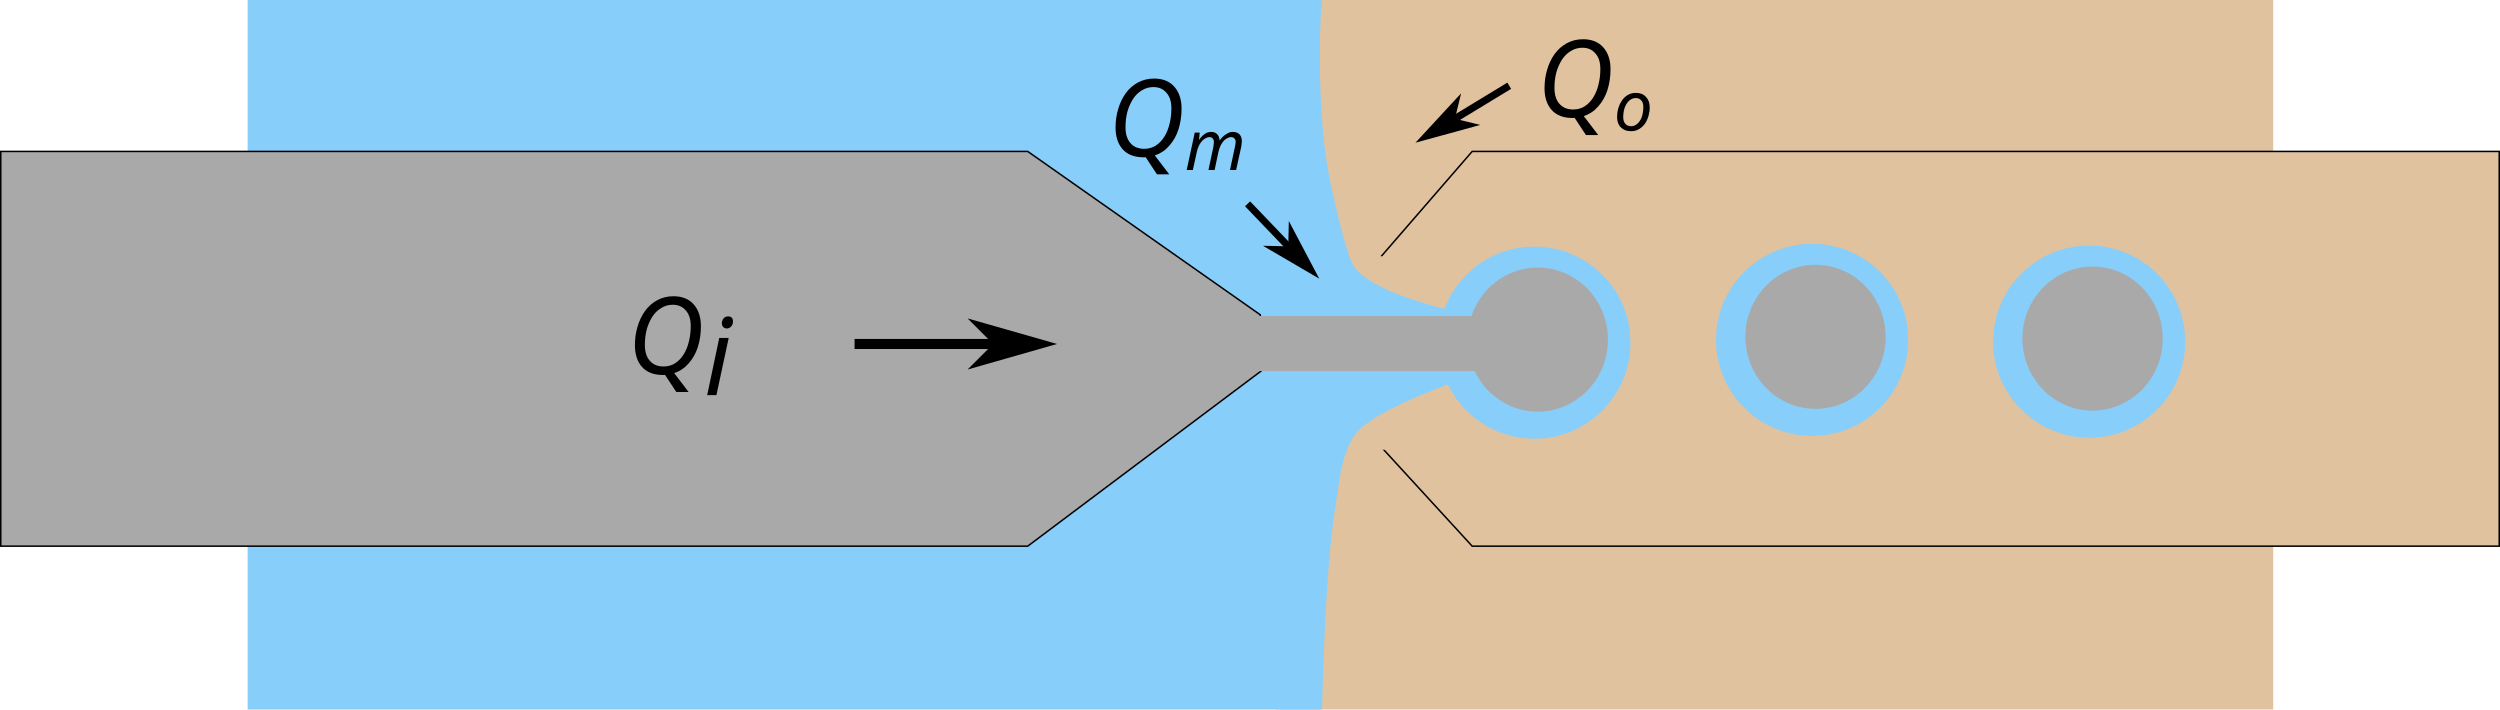
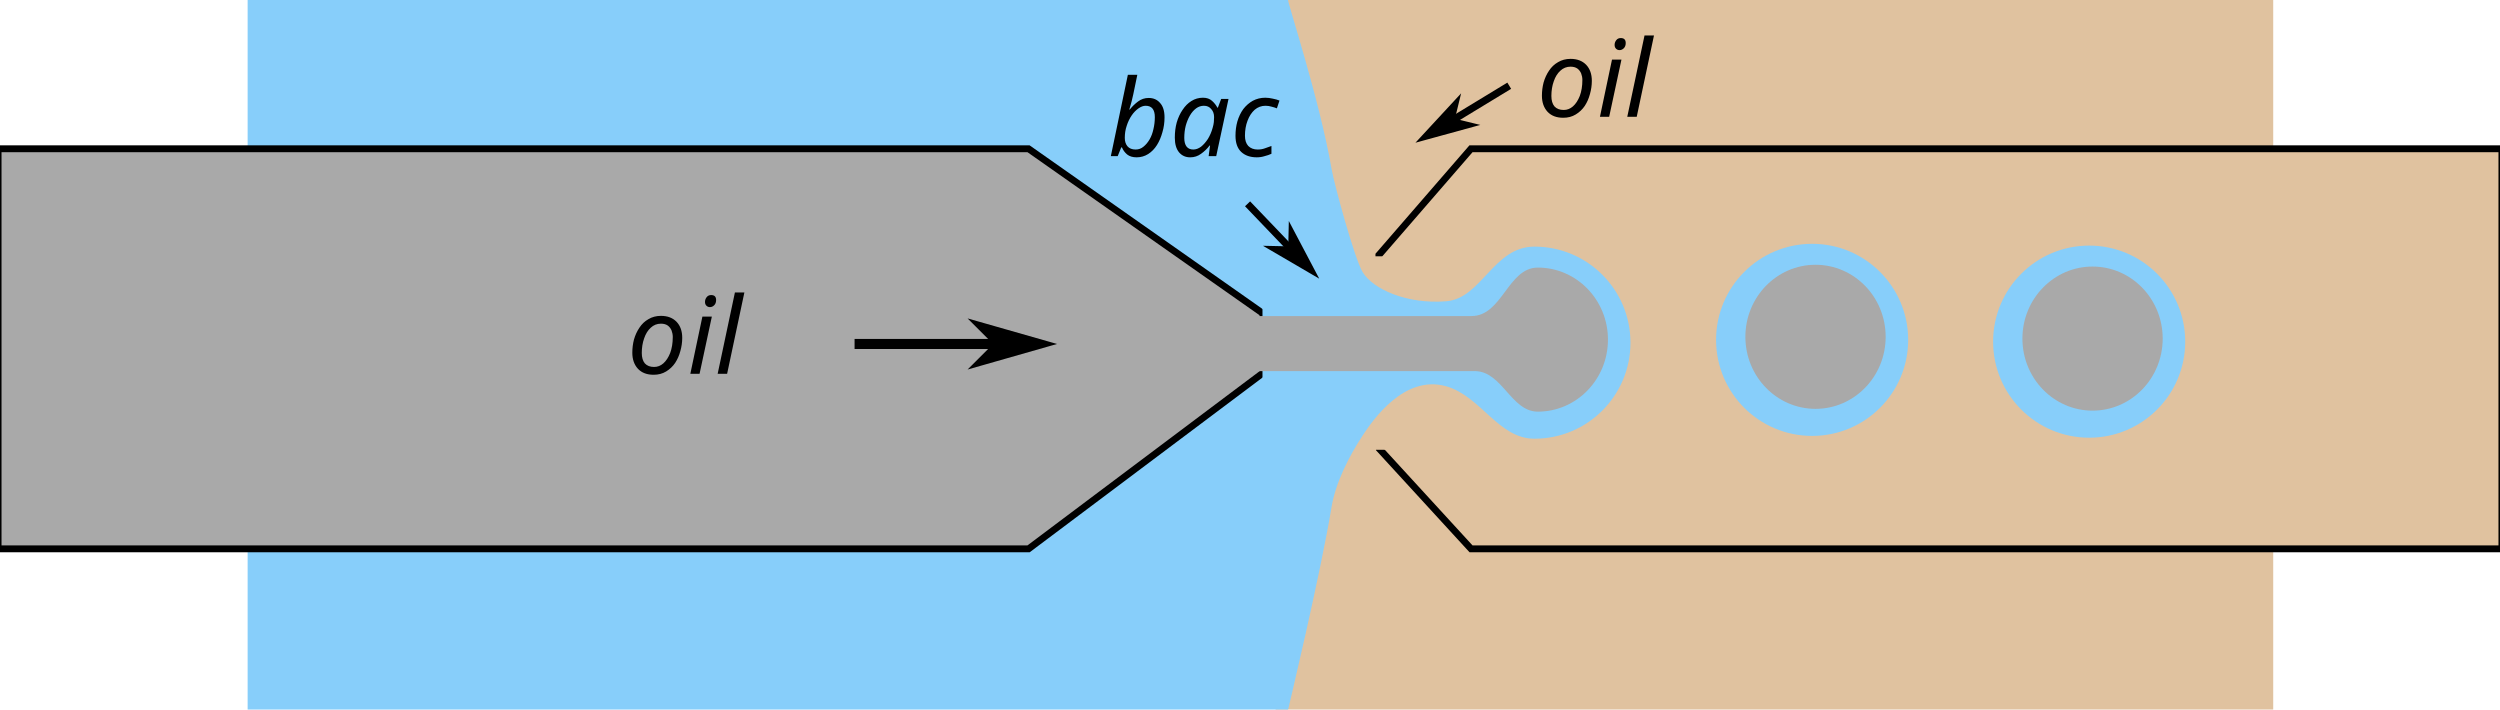
<svg xmlns="http://www.w3.org/2000/svg" width="165.143mm" height="46.869mm" viewBox="0 0 165.143 46.869" version="1.1" id="svg8">
  <defs id="defs2">
    <marker orient="auto" refY="0" refX="0" id="Arrow1Mend" style="overflow:visible">
      <path id="path952" d="M 0,0 5,-5 -12.5,0 5,5 Z" style="fill:#000000;fill-opacity:1;fill-rule:evenodd;stroke:#000000;stroke-width:1pt;stroke-opacity:1" transform="matrix(-0.4,0,0,-0.4,-4,0)" />
    </marker>
    <marker orient="auto" refY="0" refX="0" id="Arrow1Mend-0" style="overflow:visible">
      <path id="path952-6" d="M 0,0 5,-5 -12.5,0 5,5 Z" style="fill:#000000;fill-opacity:1;fill-rule:evenodd;stroke:#000000;stroke-width:1pt;stroke-opacity:1" transform="matrix(-0.4,0,0,-0.4,-4,0)" />
    </marker>
    <marker orient="auto" refY="0" refX="0" id="Arrow1Mend-6" style="overflow:visible">
      <path id="path952-1" d="M 0,0 5,-5 -12.5,0 5,5 Z" style="fill:#000000;fill-opacity:1;fill-rule:evenodd;stroke:#000000;stroke-width:1pt;stroke-opacity:1" transform="matrix(-0.4,0,0,-0.4,-4,0)" />
    </marker>
  </defs>
  <g id="layer2" transform="translate(-9.343897,-88.3574)">
    <path style="opacity:1;fill:#e0c29f;fill-opacity:1;fill-rule:nonzero;stroke:none;stroke-width:0.208;stroke-linecap:square;stroke-linejoin:miter;stroke-miterlimit:4;stroke-dasharray:none;stroke-dashoffset:0;stroke-opacity:1;paint-order:stroke markers fill" d="M 93.608,135.226 H 159.506 V 88.357 H 93.608 Z" id="path843" />
-     <path style="opacity:1;fill:#e0c29f;fill-opacity:1;fill-rule:nonzero;stroke:#000000;stroke-width:0.203;stroke-linecap:square;stroke-linejoin:miter;stroke-miterlimit:4;stroke-dasharray:none;stroke-dashoffset:0;stroke-opacity:1;paint-order:stroke markers fill" d="m 106.615,98.411 h 67.771 v 25.975 h -67.771 l -5.927,-6.464 -0.033,-12.634 z" id="rect817-3" />
+     <path style="opacity:1;fill:#e0c29f;fill-opacity:1;fill-rule:nonzero;stroke:#000000;stroke-width:0.903;stroke-linecap:square;stroke-linejoin:miter;stroke-miterlimit:4;stroke-dasharray:none;stroke-dashoffset:0;stroke-opacity:1;paint-order:stroke markers fill" d="m 106.615,98.411 h 67.771 v 25.975 h -67.771 l -5.927,-6.464 -0.033,-12.634 z" id="rect817-3" />
    <rect style="opacity:1;fill:#e0c29f;fill-opacity:1;fill-rule:nonzero;stroke:none;stroke-width:0.322;stroke-linecap:square;stroke-linejoin:miter;stroke-miterlimit:4;stroke-dasharray:none;stroke-dashoffset:0;stroke-opacity:1;paint-order:stroke markers fill" id="rect933" width="1.296" height="12.781" x="100.065" y="105.288" />
  </g>
  <g id="layer1" transform="translate(-9.343897,-88.3574)">
-     <path style="opacity:1;fill:#87cefa;fill-opacity:1;fill-rule:nonzero;stroke:none;stroke-width:0.767;stroke-linecap:square;stroke-linejoin:miter;stroke-miterlimit:4;stroke-dasharray:none;stroke-dashoffset:0;stroke-opacity:1;paint-order:stroke markers fill" d="m 365.395,511.092 c 0,0 0.581,-33.901 3.313,-50.572 0.995,-6.068 1.355,-12.691 4.733,-17.828 6.914,-10.513 61.688,-24.77 61.688,-24.77 0,0 -54.671,-5.629 -62.003,-17.828 -2.032,-3.381 -5.638,-20.095 -6.311,-23.981 -3.032,-17.504 -1.766,-42.125 -1.42,-42.163 H 97.143 V 511.092 Z" id="rect815" transform="scale(0.2645833)" />
-     <path style="opacity:1;fill:#a9a9a9;fill-opacity:1;fill-rule:nonzero;stroke:#000000;stroke-width:0.203;stroke-linecap:square;stroke-linejoin:miter;stroke-miterlimit:4;stroke-dasharray:none;stroke-dashoffset:0;stroke-opacity:1;paint-order:stroke markers fill" d="M 9.445,98.411 H 77.216 l 15.328,10.769 0.209,3.544 -15.538,11.661 H 9.445 Z" id="rect817" />
+     <path style="opacity:1;fill:#87cefa;fill-opacity:1;fill-rule:nonzero;stroke:none;stroke-width:0.767;stroke-linecap:square;stroke-linejoin:miter;stroke-miterlimit:4;stroke-dasharray:none;stroke-dashoffset:0;stroke-opacity:1;paint-order:stroke markers fill" d="M 61.826,0 V 177.143 H 321.6 c 0,0 8.113,-33.901 10.846,-50.572 0.995,-6.068 4.376,-12.691 7.754,-17.828 2.56,-3.893 10.389,-15.27 20.856,-12.303 8.675,2.459 13.017,13.092 22.034,13.092 13.244,-2.6e-4 23.98,-10.737 23.98,-23.98 8.1e-4,-13.245 -10.736,-23.982 -23.98,-23.982 -10.285,0.011 -13.117,12.928 -22.034,13.647 -9.741,0.785 -18.278,-2.995 -20.856,-7.285 -2.032,-3.381 -7.081,-21.879 -7.754,-25.766 C 329.413,24.66 321.253,0.038 321.6,0 Z" transform="matrix(0.2645833,0,0,0.2645833,9.343897,88.3574)" id="rect815" />
+     <path style="opacity:1;fill:#a9a9a9;fill-opacity:1;fill-rule:nonzero;stroke:#000000;stroke-width:0.903;stroke-linecap:square;stroke-linejoin:miter;stroke-miterlimit:4;stroke-dasharray:none;stroke-dashoffset:0;stroke-opacity:1;paint-order:stroke markers fill" d="M 9.445,98.411 H 77.216 l 15.328,10.769 0.209,3.544 -15.538,11.661 H 9.445 Z" id="rect817" />
    <rect style="opacity:1;fill:#87cefa;fill-opacity:1;fill-rule:nonzero;stroke:none;stroke-width:0.554;stroke-linecap:square;stroke-linejoin:miter;stroke-miterlimit:4;stroke-dasharray:none;stroke-dashoffset:0;stroke-opacity:1;paint-order:stroke markers fill" id="rect836" width="0.555" height="7.938" x="92.74" y="107.146" />
-     <circle style="opacity:1;fill:#87cefa;fill-opacity:1;fill-rule:nonzero;stroke:none;stroke-width:0.322;stroke-linecap:square;stroke-linejoin:miter;stroke-miterlimit:4;stroke-dasharray:none;stroke-dashoffset:0;stroke-opacity:1;paint-order:stroke markers fill" id="path845" cx="110.703" cy="110.993" r="6.345" />
-     <ellipse style="opacity:1;fill:#a9a9a9;fill-opacity:1;fill-rule:nonzero;stroke:none;stroke-width:0.604;stroke-linecap:square;stroke-linejoin:miter;stroke-miterlimit:4;stroke-dasharray:none;stroke-dashoffset:0;stroke-opacity:1;paint-order:stroke markers fill" id="path847" cx="110.927" cy="110.791" rx="4.633" ry="4.759" />
-     <rect style="opacity:1;fill:#a9a9a9;fill-opacity:1;fill-rule:nonzero;stroke:none;stroke-width:0.298;stroke-linecap:square;stroke-linejoin:miter;stroke-miterlimit:4;stroke-dasharray:none;stroke-dashoffset:0;stroke-opacity:1;paint-order:stroke markers fill" id="rect849" width="20.343" height="3.638" x="90.444" y="109.233" />
+     <path style="opacity:1;fill:#a9a9a9;fill-opacity:1;fill-rule:nonzero;stroke:none;stroke-width:2.282;stroke-linecap:square;stroke-linejoin:miter;stroke-miterlimit:4;stroke-dasharray:none;stroke-dashoffset:0;stroke-opacity:1;paint-order:stroke markers fill" d="m 383.938,66.803 c -7.455,0.009 -8.892,12.1 -16.527,12.1 h -60.891 v 13.75 h 61.682 c 6.845,0 9.038,10.116 15.736,10.121 9.671,-3.9e-4 17.511,-8.052 17.512,-17.984 3.3e-4,-9.933 -7.84,-17.986 -17.512,-17.986 z" transform="matrix(0.2645833,0,0,0.2645833,9.343897,88.3574)" id="path847" />
    <circle style="opacity:1;fill:#87cefa;fill-opacity:1;fill-rule:nonzero;stroke:none;stroke-width:0.322;stroke-linecap:square;stroke-linejoin:miter;stroke-miterlimit:4;stroke-dasharray:none;stroke-dashoffset:0;stroke-opacity:1;paint-order:stroke markers fill" id="path845-6" cx="129.048" cy="110.808" r="6.345" />
    <ellipse style="opacity:1;fill:#a9a9a9;fill-opacity:1;fill-rule:nonzero;stroke:none;stroke-width:0.604;stroke-linecap:square;stroke-linejoin:miter;stroke-miterlimit:4;stroke-dasharray:none;stroke-dashoffset:0;stroke-opacity:1;paint-order:stroke markers fill" id="path847-7" cx="129.272" cy="110.606" rx="4.633" ry="4.759" />
    <circle style="opacity:1;fill:#87cefa;fill-opacity:1;fill-rule:nonzero;stroke:none;stroke-width:0.322;stroke-linecap:square;stroke-linejoin:miter;stroke-miterlimit:4;stroke-dasharray:none;stroke-dashoffset:0;stroke-opacity:1;paint-order:stroke markers fill" id="path845-5" cx="147.348" cy="110.926" r="6.345" />
    <ellipse style="opacity:1;fill:#a9a9a9;fill-opacity:1;fill-rule:nonzero;stroke:none;stroke-width:0.604;stroke-linecap:square;stroke-linejoin:miter;stroke-miterlimit:4;stroke-dasharray:none;stroke-dashoffset:0;stroke-opacity:1;paint-order:stroke markers fill" id="path847-3" cx="147.572" cy="110.724" rx="4.633" ry="4.759" />
    <text xml:space="preserve" style="font-style:normal;font-weight:normal;font-size:2.469px;line-height:1.25;font-family:sans-serif;letter-spacing:0px;word-spacing:0px;fill:#000000;fill-opacity:1;stroke:none;stroke-width:0.265" x="50.769" y="113.051" id="text882">
-       <tspan id="tspan880" x="50.769" y="113.051" style="font-style:italic;font-variant:normal;font-weight:normal;font-stretch:normal;font-size:7.056px;font-family:sans-serif;-inkscape-font-specification:'sans-serif Italic';stroke-width:0.265">Q<tspan style="font-style:italic;font-variant:normal;font-weight:normal;font-stretch:normal;font-size:7.056px;font-family:sans-serif;-inkscape-font-specification:'sans-serif Italic';baseline-shift:sub" id="tspan892">i</tspan>
-       </tspan>
+       <tspan id="tspan880" x="50.769" y="113.051" style="font-style:italic;font-variant:normal;font-weight:normal;font-stretch:normal;font-size:7.056px;font-family:sans-serif;-inkscape-font-specification:'sans-serif Italic';stroke-width:0.265">oil</tspan>
    </text>
    <text xml:space="preserve" style="font-style:normal;font-weight:normal;font-size:2.469px;line-height:1.25;font-family:sans-serif;letter-spacing:0px;word-spacing:0px;fill:#000000;fill-opacity:1;stroke:none;stroke-width:0.265" x="82.521" y="98.67" id="text882-2">
-       <tspan id="tspan880-7" x="82.521" y="98.67" style="font-style:italic;font-variant:normal;font-weight:normal;font-stretch:normal;font-size:7.056px;font-family:sans-serif;-inkscape-font-specification:'sans-serif Italic';stroke-width:0.265">Q<tspan style="font-size:65%;baseline-shift:sub" id="tspan935">m</tspan>
+       <tspan id="tspan880-7" x="82.521" y="98.67" style="font-style:italic;font-variant:normal;font-weight:normal;font-stretch:normal;font-size:7.056px;font-family:sans-serif;-inkscape-font-specification:'sans-serif Italic';stroke-width:0.265">bac<tspan style="font-size:65%;baseline-shift:sub" id="tspan935" />
      </tspan>
    </text>
    <text xml:space="preserve" style="font-style:normal;font-weight:normal;font-size:2.469px;line-height:1.25;font-family:sans-serif;letter-spacing:0px;word-spacing:0px;fill:#000000;fill-opacity:1;stroke:none;stroke-width:0.265" x="110.857" y="96.073" id="text882-9">
-       <tspan id="tspan880-3" x="110.857" y="96.073" style="font-style:italic;font-variant:normal;font-weight:normal;font-stretch:normal;font-size:7.056px;font-family:sans-serif;-inkscape-font-specification:'sans-serif Italic';stroke-width:0.265">Q<tspan style="font-size:65%;baseline-shift:sub" id="tspan937">o</tspan>
-       </tspan>
+       <tspan id="tspan880-3" x="110.857" y="96.073" style="font-style:italic;font-variant:normal;font-weight:normal;font-stretch:normal;font-size:7.056px;font-family:sans-serif;-inkscape-font-specification:'sans-serif Italic';stroke-width:0.265">oil</tspan>
    </text>
    <path style="fill:none;stroke:#000000;stroke-width:0.665;stroke-linecap:butt;stroke-linejoin:miter;stroke-miterlimit:4;stroke-dasharray:none;stroke-opacity:1;marker-end:url(#Arrow1Mend)" d="M 65.795,111.079 H 77.859" id="path941" />
    <path style="fill:none;stroke:#000000;stroke-width:0.466;stroke-linecap:butt;stroke-linejoin:miter;stroke-miterlimit:4;stroke-dasharray:none;stroke-opacity:1;marker-end:url(#Arrow1Mend-0)" d="m 91.755,101.821 4.099,4.281" id="path941-2" />
    <path style="fill:none;stroke:#000000;stroke-width:0.481;stroke-linecap:butt;stroke-linejoin:miter;stroke-miterlimit:4;stroke-dasharray:none;stroke-opacity:1;marker-end:url(#Arrow1Mend-6)" d="m 109.04,94.02 -5.387,3.273" id="path941-8" />
  </g>
</svg>
